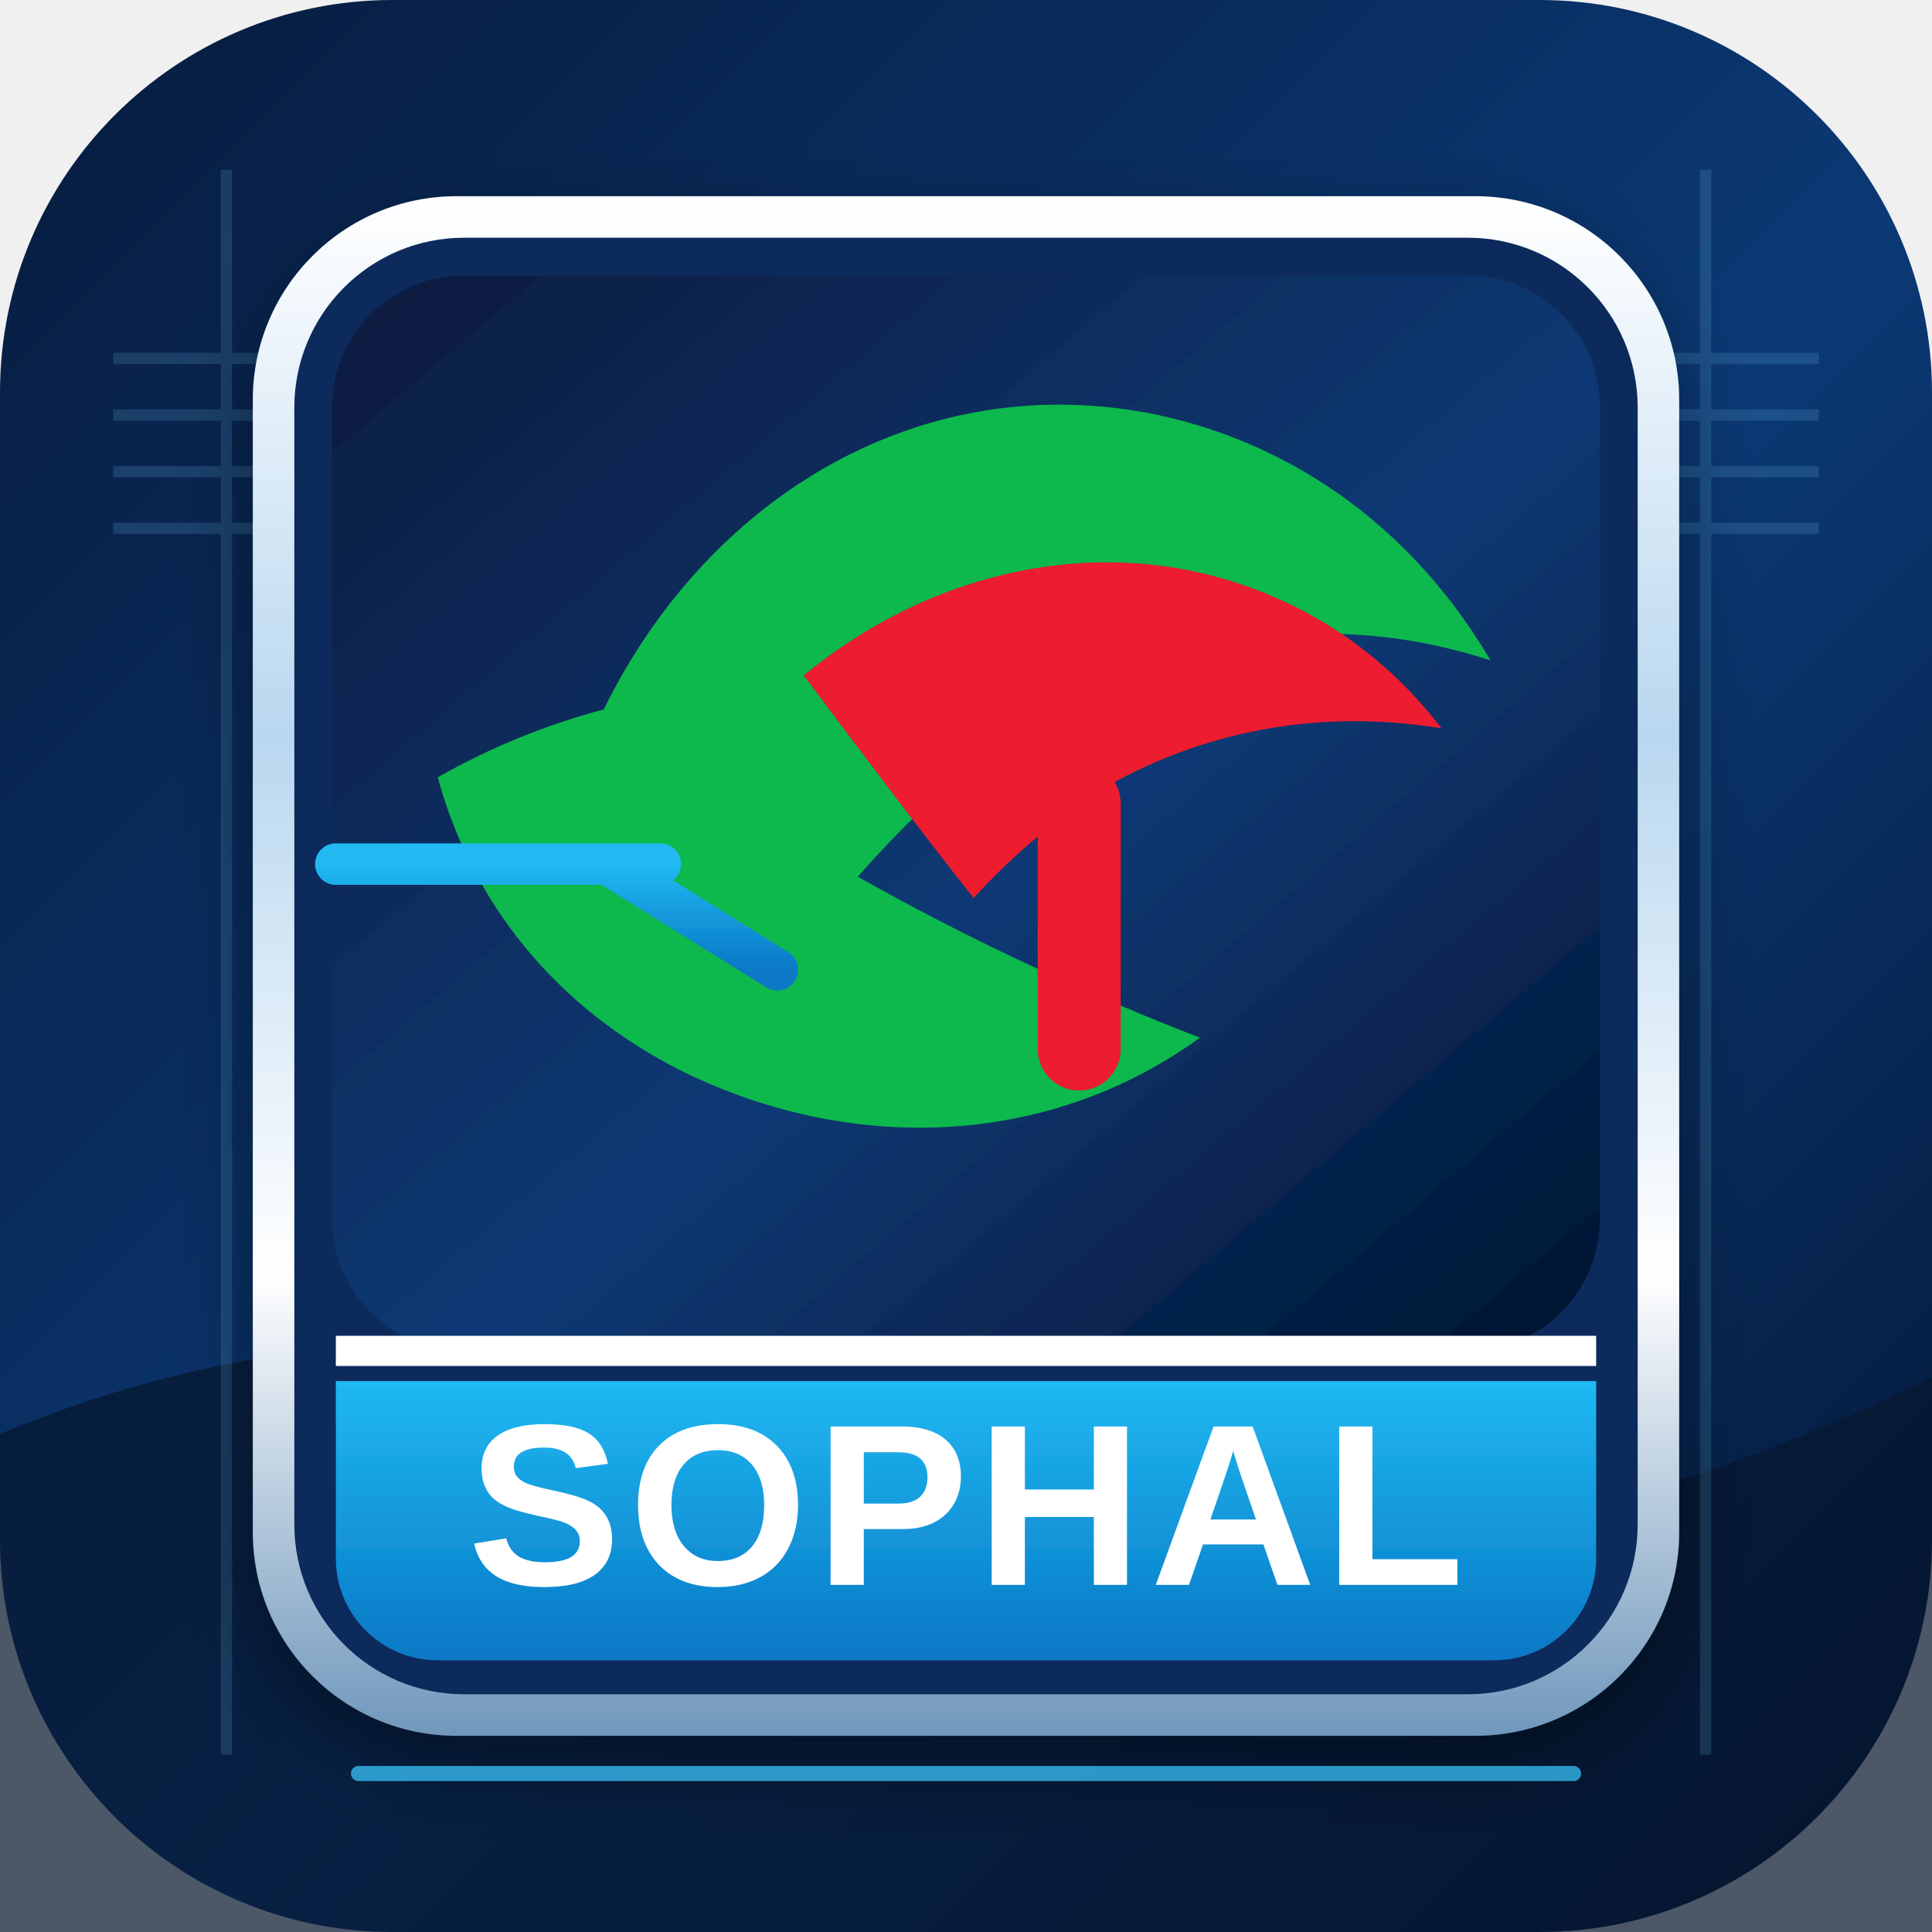
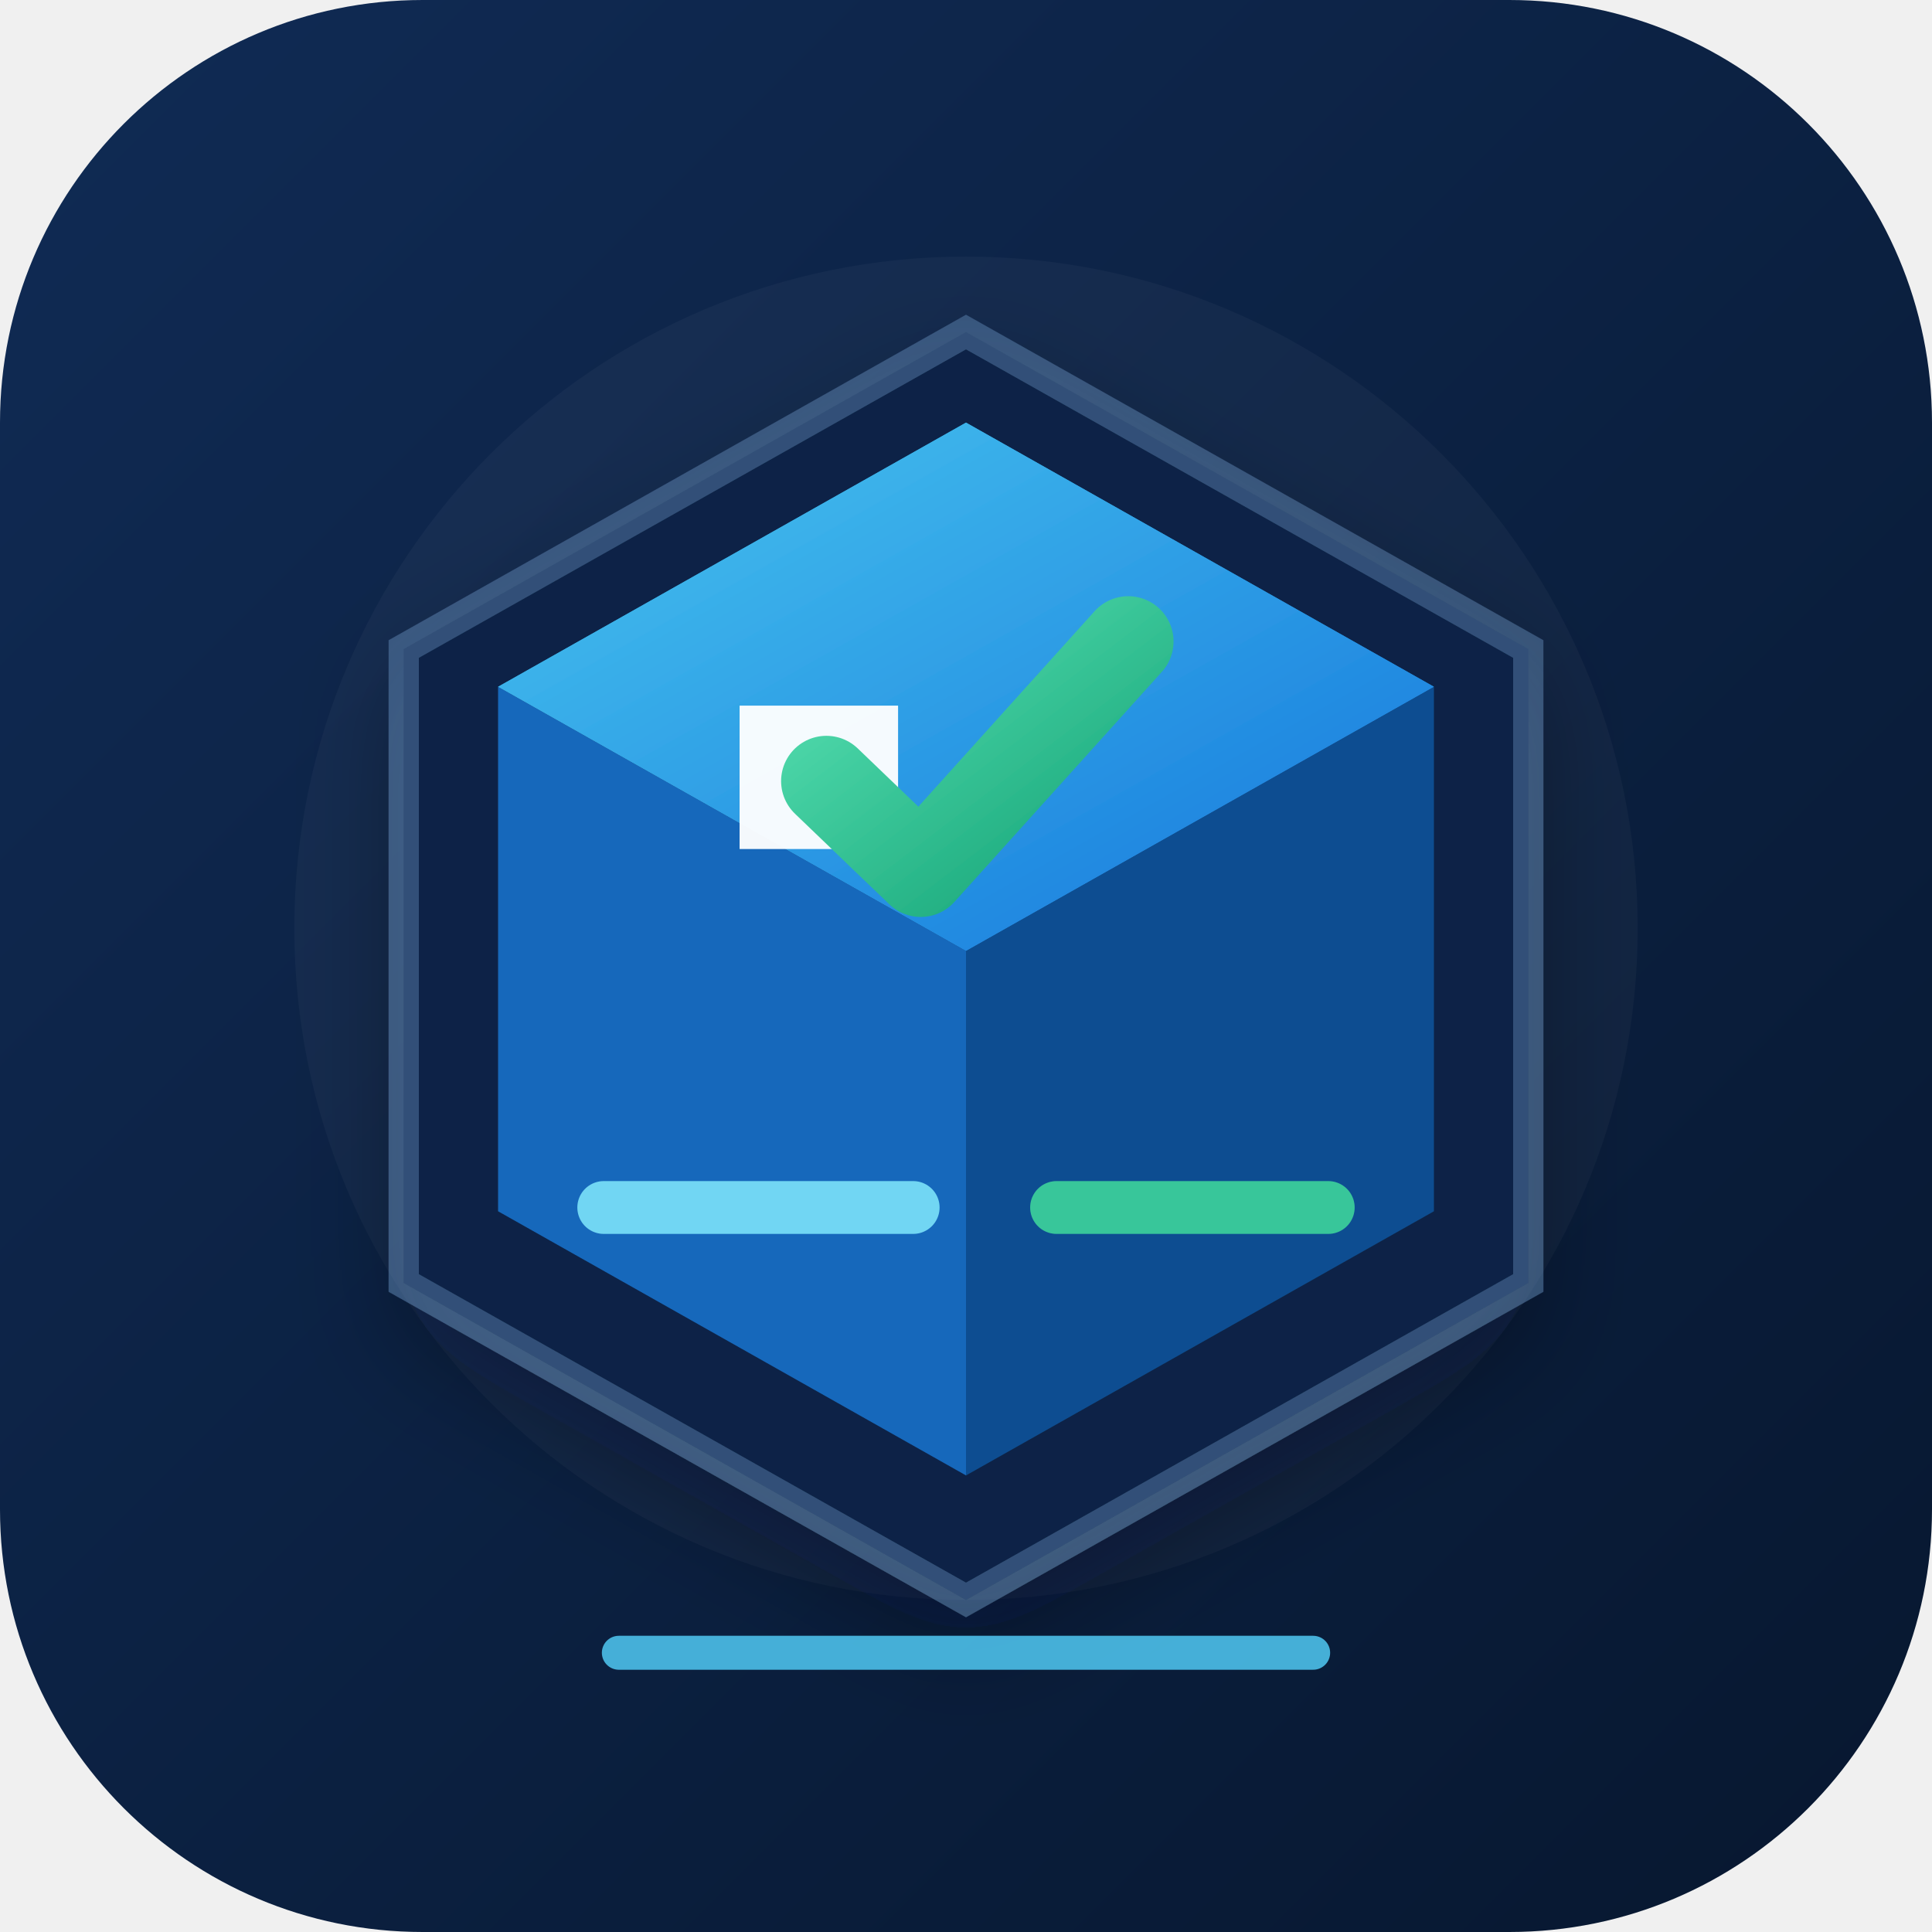
- <svg xmlns="http://www.w3.org/2000/svg" width="512" height="512" viewBox="0 0 512 512">
+ <svg xmlns="http://www.w3.org/2000/svg" width="512" height="512" viewBox="0 0 512 512" role="img" aria-labelledby="title">
  <defs>
    <linearGradient id="bg" x1="0" y1="0" x2="1" y2="1">
-       <stop stop-color="#071b3d" />
-       <stop offset=".55" stop-color="#0b3975" />
-       <stop offset="1" stop-color="#03142f" />
+       <stop stop-color="#102b55" />
+       <stop offset="1" stop-color="#07172f" />
    </linearGradient>
-     <linearGradient id="silver" x1="0" y1="0" x2="0" y2="1">
-       <stop stop-color="#fff" />
-       <stop offset=".35" stop-color="#b9d7ef" />
-       <stop offset=".7" stop-color="#fff" />
-       <stop offset="1" stop-color="#7198bc" />
+     <linearGradient id="cube" x1="0" y1="0" x2="1" y2="1">
+       <stop stop-color="#48c6ef" />
+       <stop offset="1" stop-color="#1475dc" />
    </linearGradient>
-     <linearGradient id="blue" x1="0" y1="0" x2="0" y2="1">
-       <stop stop-color="#20b9f2" />
-       <stop offset="1" stop-color="#0878c5" />
+     <linearGradient id="green" x1="0" y1="0" x2="1" y2="1">
+       <stop stop-color="#55dfb1" />
+       <stop offset="1" stop-color="#16a477" />
    </linearGradient>
-     <filter id="shadow" x="-30%" y="-30%" width="160%" height="170%">
-       <feGaussianBlur in="SourceAlpha" stdDeviation="10" />
-       <feOffset dy="8" />
-       <feComponentTransfer>
-         <feFuncA type="linear" slope=".4" />
-       </feComponentTransfer>
-       <feMerge>
-         <feMergeNode />
-         <feMergeNode in="SourceGraphic" />
-       </feMerge>
+     <filter id="shadow" x="-30%" y="-30%" width="160%" height="160%">
+       <feDropShadow dx="0" dy="12" stdDeviation="14" flood-color="#020b1b" flood-opacity=".35" />
    </filter>
  </defs>
-   <rect width="512" height="512" rx="104" fill="url(#bg)" />
-   <path d="M0 380Q120 330 240 385T512 365V512H0Z" fill="#06152e" opacity=".7" />
-   <g opacity=".17" stroke="#78c8f2" stroke-width="3" fill="none">
-     <path d="M30 95h452M30 110h452M30 125h452M30 140h452" />
-     <path d="M60 45v420M452 45v420" />
+   <rect width="512" height="512" rx="112" fill="url(#bg)" />
+   <circle cx="256" cy="246" r="178" fill="#fff" opacity=".035" />
+   <g filter="url(#shadow)">
+     <path d="M256 88 405 172v168l-149 84-149-84V172Z" fill="#0d2447" stroke="#8bb9e9" stroke-opacity=".3" stroke-width="8" />
+     <path d="m256 112 124 70-124 70-124-70Z" fill="url(#cube)" />
+     <path d="M132 182v139l124 70V252Z" fill="#1768bb" />
+     <path d="M380 182v139l-124 70V252Z" fill="#0f4e91" />
+     <path d="m256 112 124 70-124 70-124-70Z" fill="url(#cube)" opacity=".96" />
+     <path d="M196 187h42v38h-42z" fill="#fff" opacity=".95" />
+     <path d="m219 207 25 24 55-61" fill="none" stroke="url(#green)" stroke-width="24" stroke-linecap="round" stroke-linejoin="round" />
+     <path d="M160 320h82" stroke="#71d6f3" stroke-width="14" stroke-linecap="round" />
+     <path d="M280 320h72" stroke="#39c69a" stroke-width="14" stroke-linecap="round" />
  </g>
-   <g filter="url(#shadow)">
-     <rect x="67" y="52" width="378" height="408" rx="54" fill="url(#silver)" />
-     <rect x="78" y="63" width="356" height="386" rx="45" fill="#082c5b" />
-     <rect x="88" y="73" width="336" height="285" rx="35" fill="url(#bg)" />
-     <path d="M160 188c28-57 85-91 147-78 37 8 68 31 88 65-37-12-72-8-104 7-27 13-47 31-66 53-24-13-45-29-65-47Z" fill="#08b84e" />
-     <path d="M160 188c43 33 96 63 158 87-40 29-92 31-137 9-34-17-56-45-65-78 14-8 29-14 44-18Z" fill="#08b84e" />
-     <path d="M213 179c29-24 68-36 106-27 25 6 47 20 63 41-31-5-61 0-88 15-13 8-25 18-36 30-15-19-30-39-45-59Z" fill="#ed1c2e" />
-     <path d="M286 213v65" stroke="#ed1c2e" stroke-width="22" stroke-linecap="round" />
-     <path d="M89 229h86m-14 0 45 28" stroke="url(#blue)" stroke-width="11" stroke-linecap="round" fill="none" />
-     <path d="M89 358h334" stroke="#fff" stroke-width="8" />
-     <path d="M89 366h334v47a27 27 0 0 1-27 27H116a27 27 0 0 1-27-27Z" fill="url(#blue)" />
-     <text x="256" y="420" text-anchor="middle" font-family="Arial,Helvetica,sans-serif" font-size="61" font-weight="800" letter-spacing="2" fill="#fff">SOPHAL</text>
-   </g>
-   <path d="M95 470h322" stroke="#35b8ed" stroke-width="4" stroke-linecap="round" opacity=".8" />
+   <path d="M164 438h184" stroke="#4bbfe9" stroke-width="9" stroke-linecap="round" opacity=".9" />
</svg>
